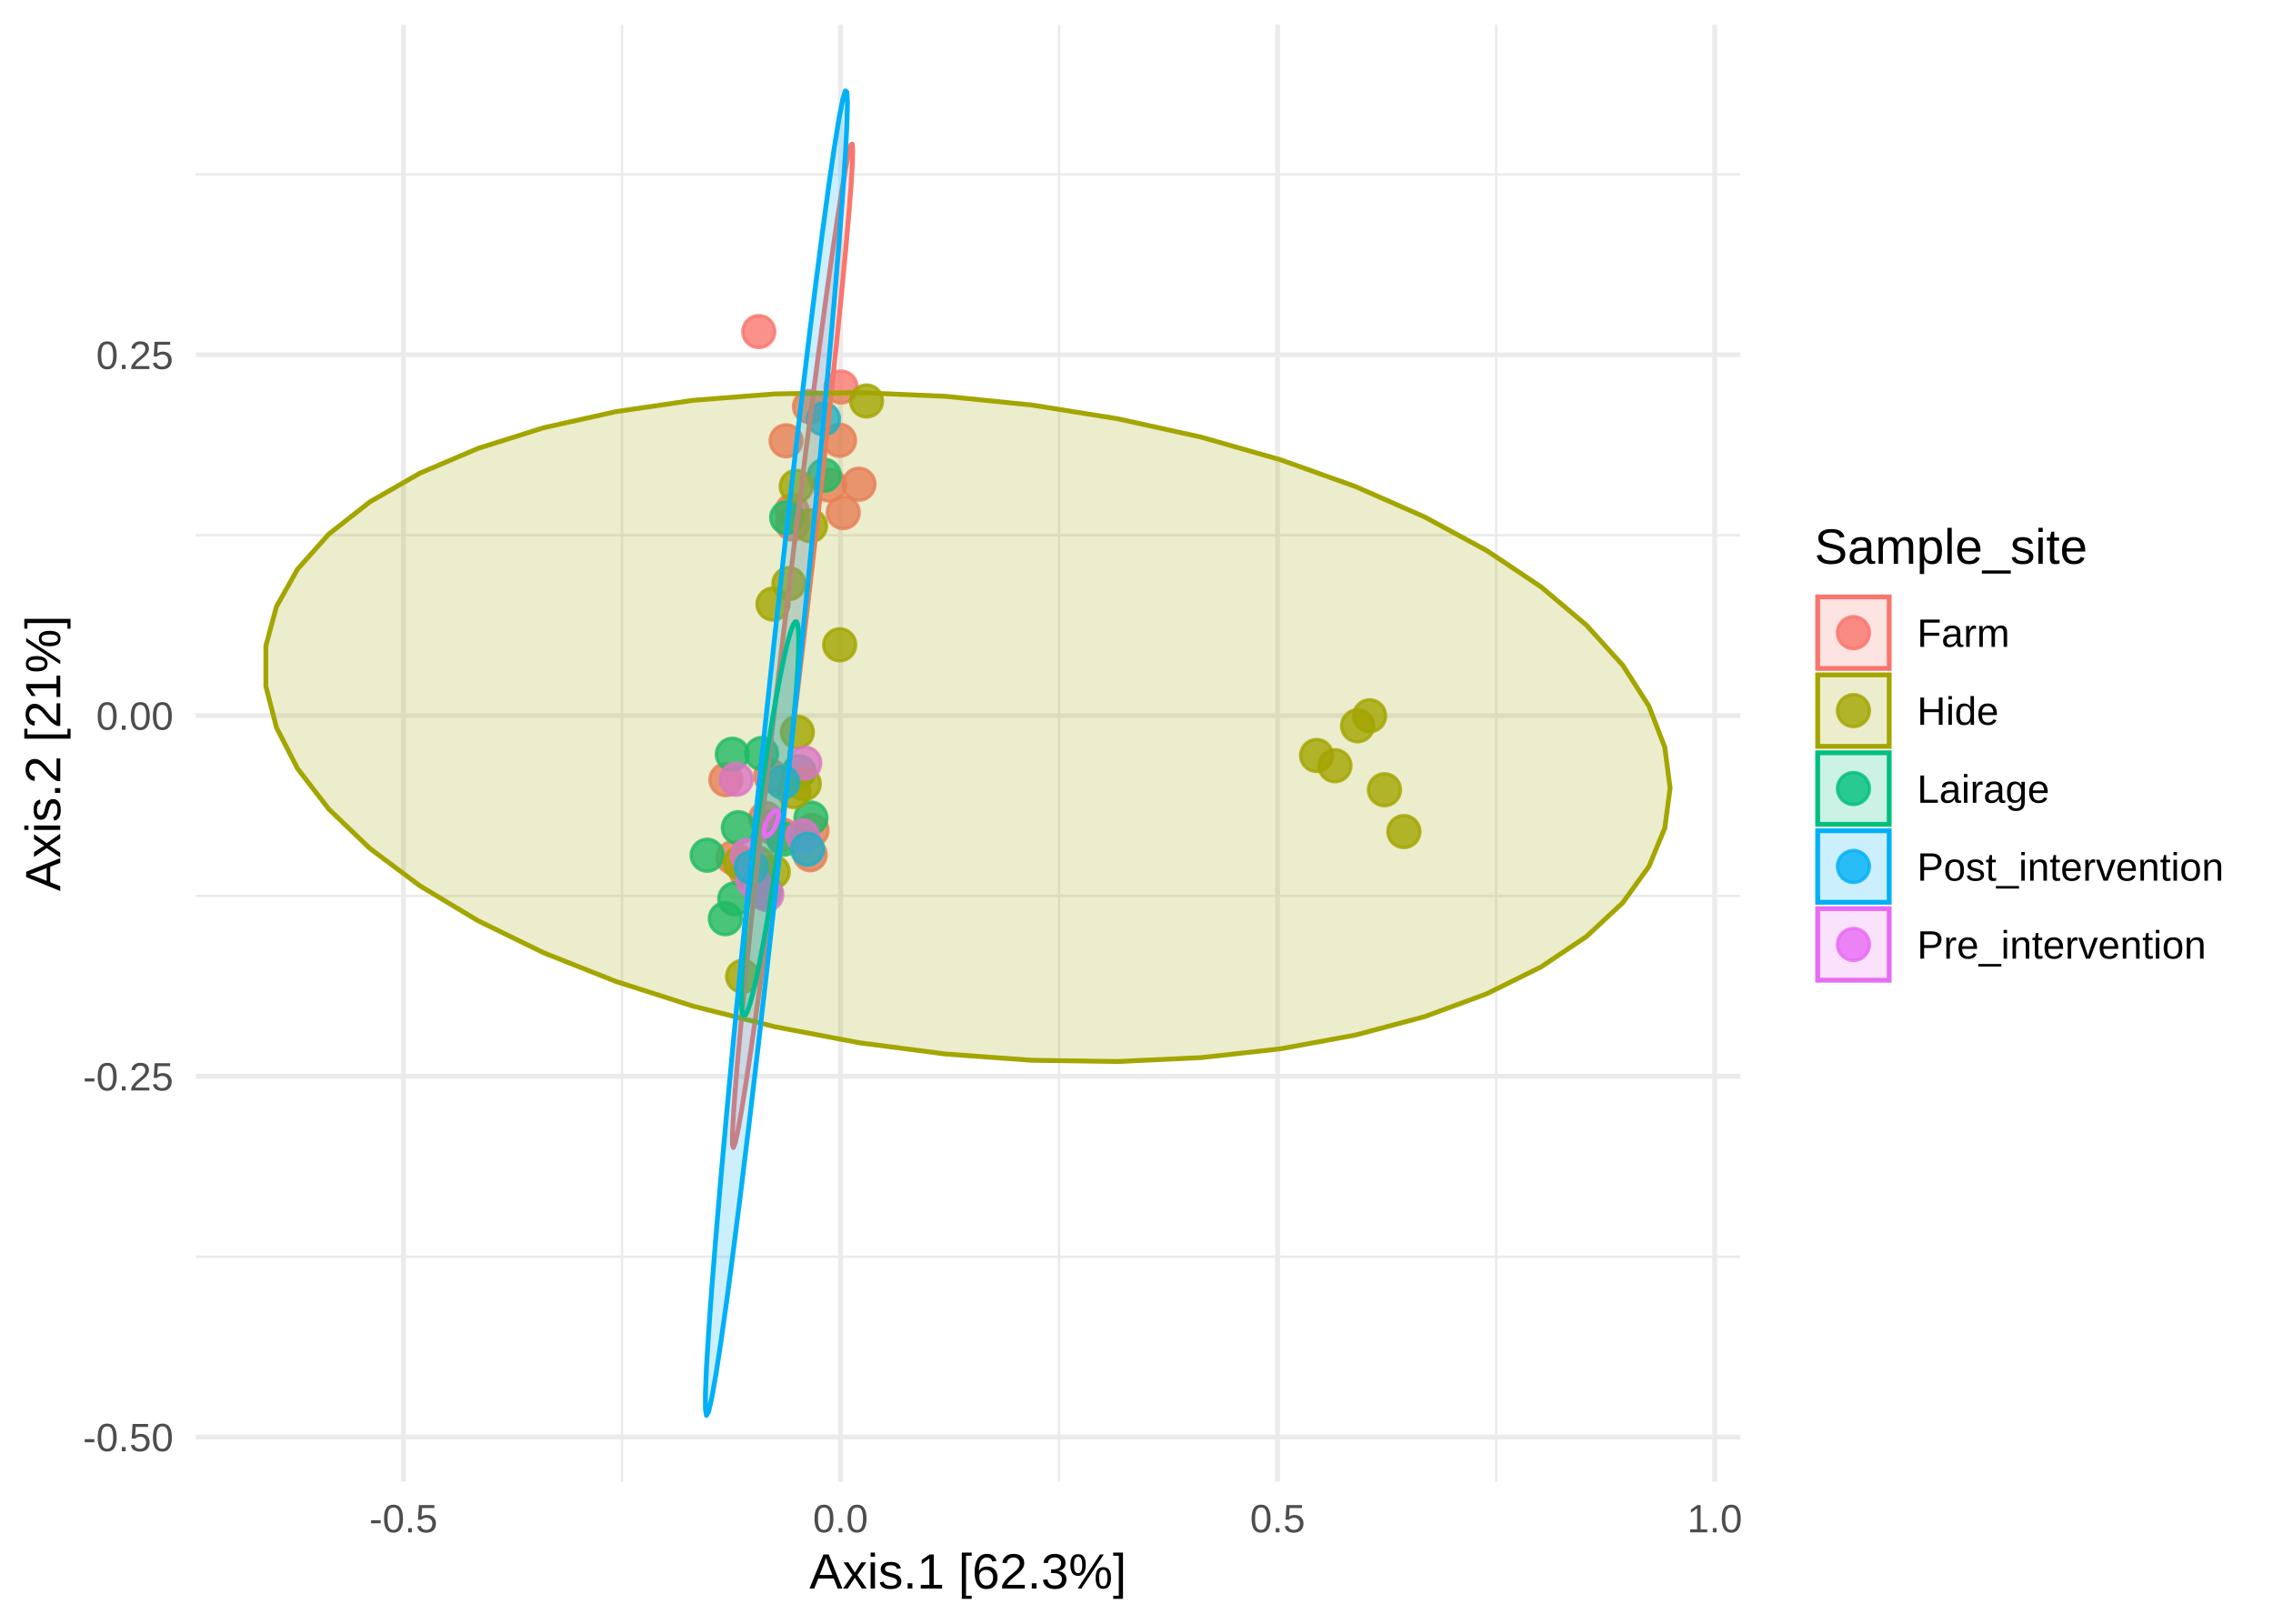
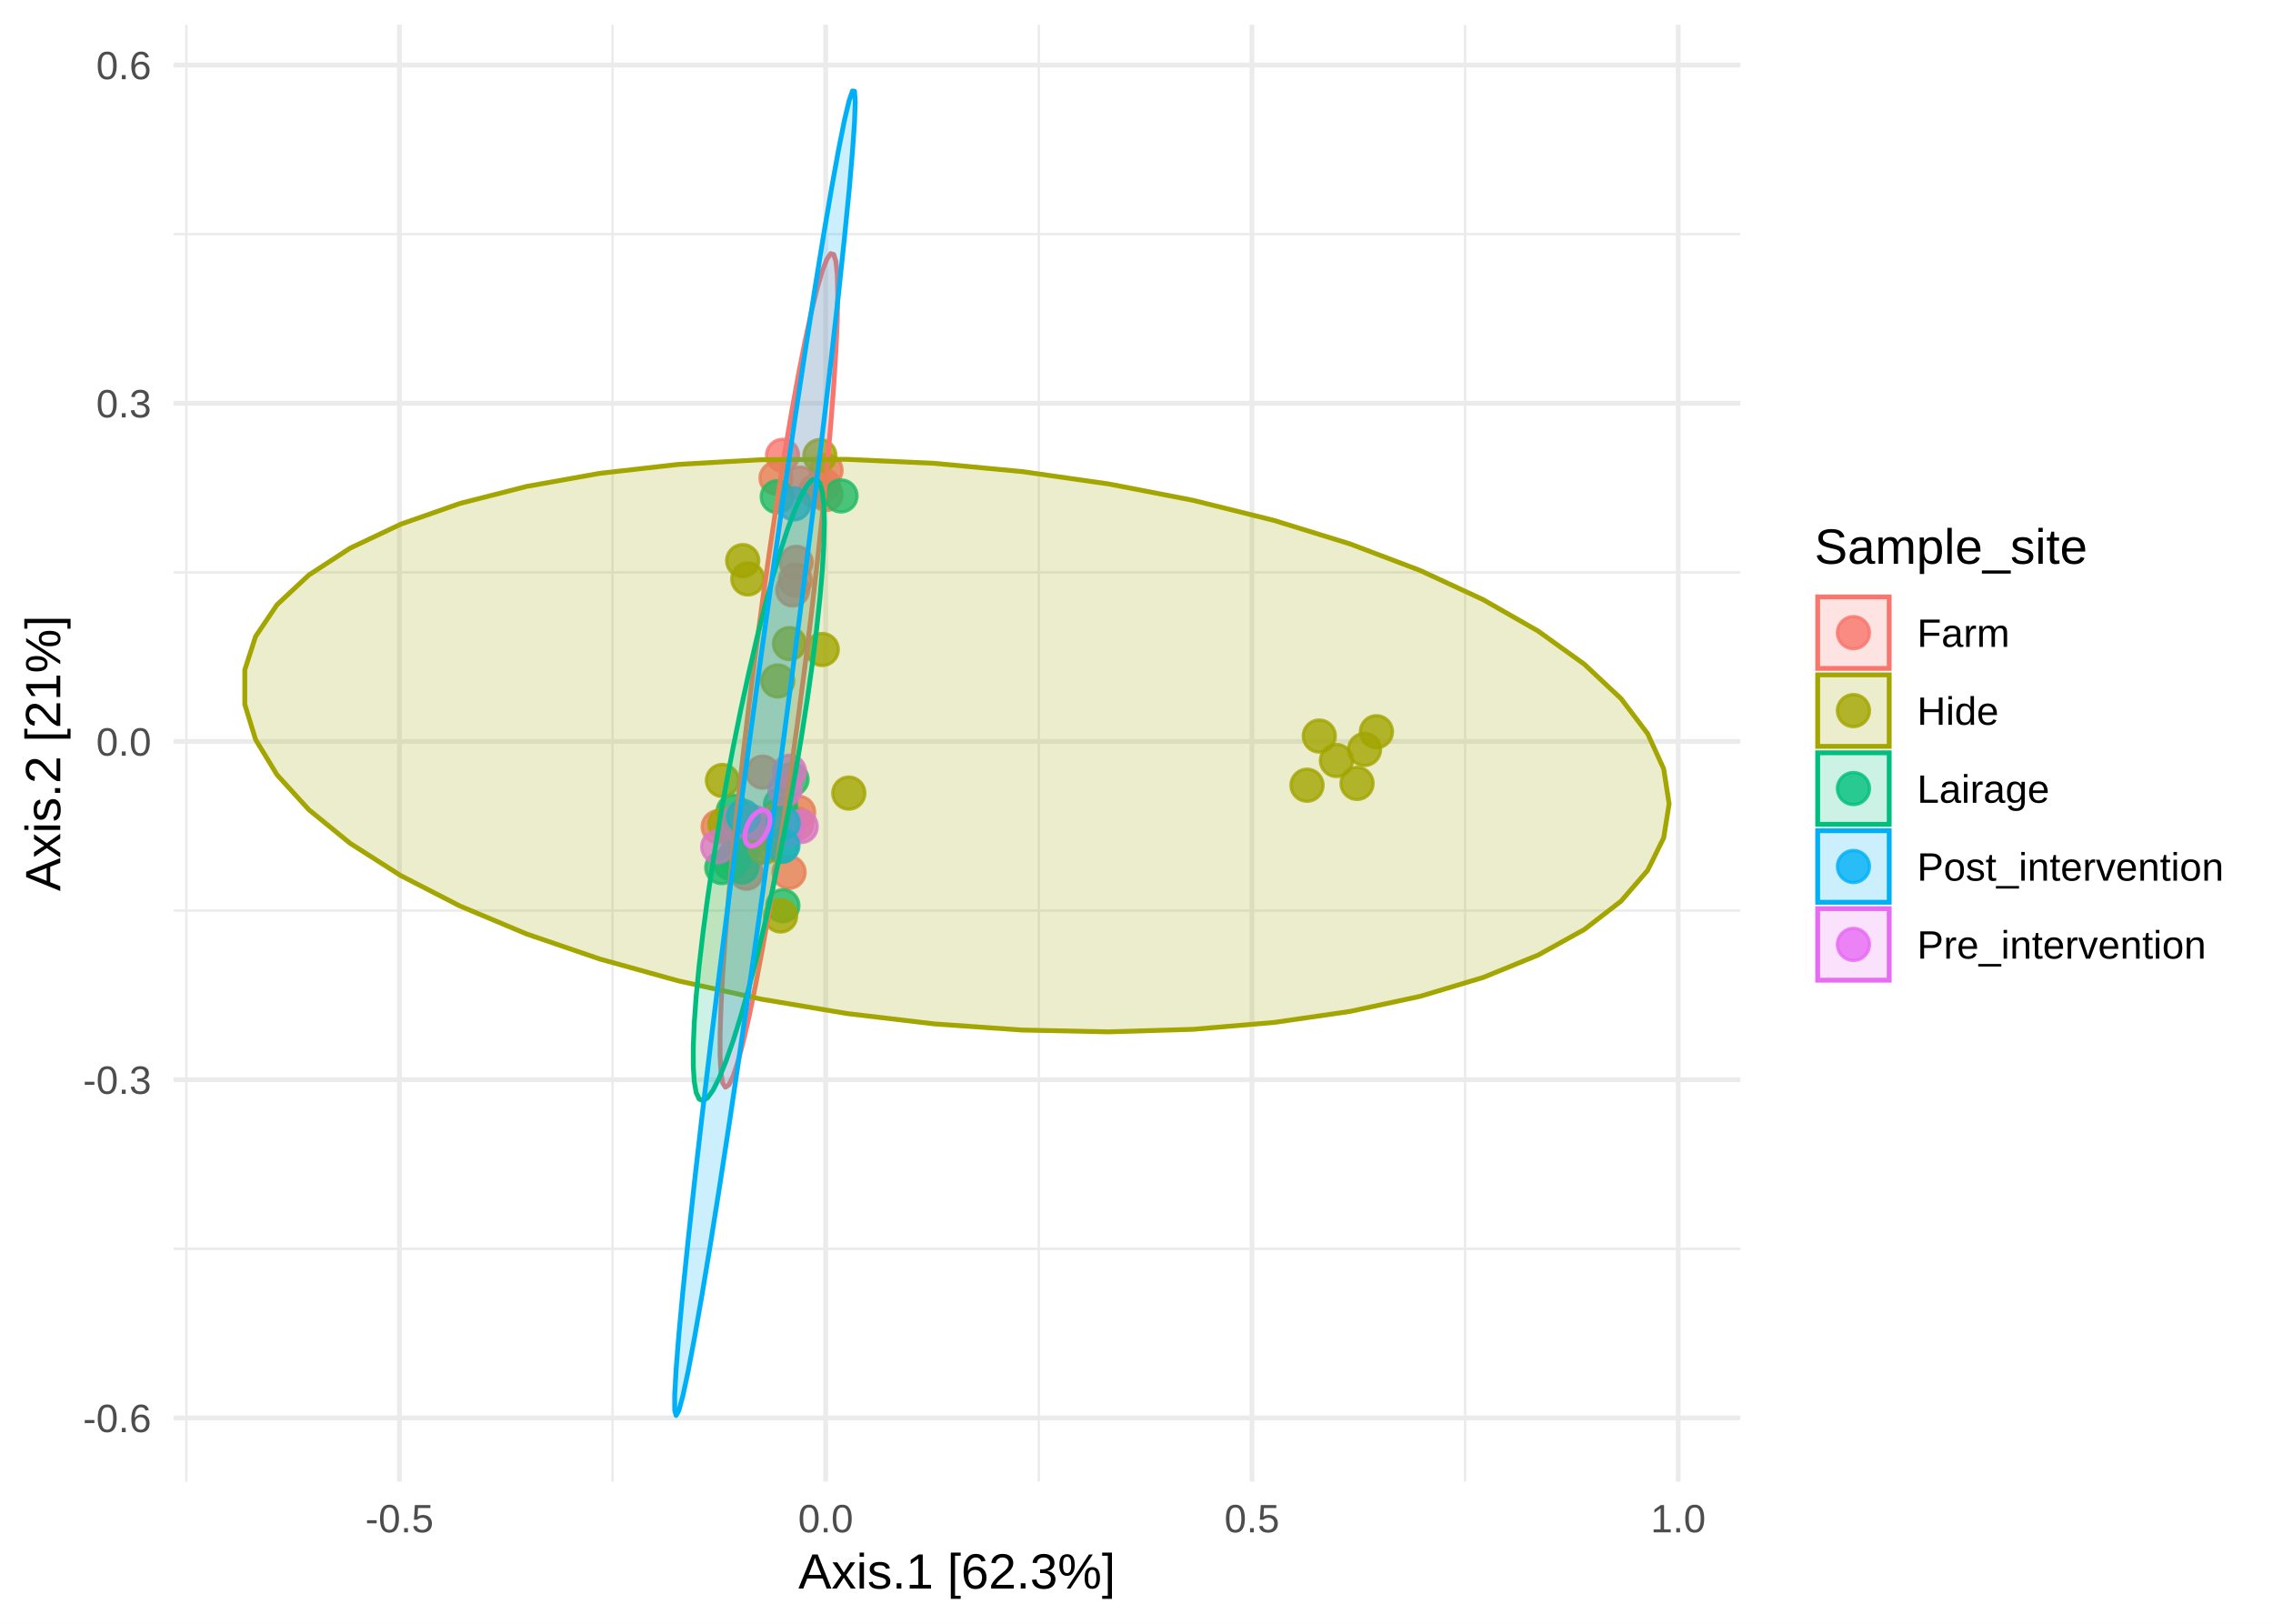
<svg xmlns="http://www.w3.org/2000/svg" width="504.00pt" height="360.00pt" viewBox="0 0 504.00 360.00">
  <g class="svglite">
    <defs>
      <style type="text/css">
    .svglite line, .svglite polyline, .svglite polygon, .svglite path, .svglite rect, .svglite circle {
      fill: none;
      stroke: #000000;
      stroke-linecap: round;
      stroke-linejoin: round;
      stroke-miterlimit: 10.00;
    }
    .svglite text {
      white-space: pre;
    }
    .svglite g.glyphgroup path {
      fill: inherit;
      stroke: none;
    }
  </style>
    </defs>
    <rect width="100%" height="100%" style="stroke: none; fill: #FFFFFF;" />
    <defs>
      <clipPath id="cpMC4wMHw1MDQuMDB8MC4wMHwzNjAuMDA=">
        <rect x="0.00" y="0.00" width="504.00" height="360.00" />
      </clipPath>
    </defs>
    <g clip-path="url(#cpMC4wMHw1MDQuMDB8MC4wMHwzNjAuMDA=)">
-       <rect x="0" y="0.00" width="504.00" height="360.00" style="stroke-width: 1.07; stroke: none; fill: #FFFFFF;" />
+       <rect x="0.00" y="0.00" width="504.00" height="360.00" style="stroke-width: 1.07; stroke: none; fill: #FFFFFF;" />
    </g>
    <defs>
-       <clipPath id="cpNDMuMzh8Mzg1Ljg5fDUuNDh8MzI4LjUw">
-         <rect x="43.38" y="5.48" width="342.51" height="323.02" />
+       <clipPath id="cpMzguNDl8Mzg1Ljg5fDUuNDh8MzI4LjUw">
+         <rect x="38.49" y="5.48" width="347.40" height="323.02" />
      </clipPath>
    </defs>
-     <g clip-path="url(#cpNDMuMzh8Mzg1Ljg5fDUuNDh8MzI4LjUw)">
-       <polyline points="43.38,278.62 385.89,278.62 " style="stroke-width: 0.53; stroke: #EBEBEB; stroke-linecap: butt;" />
-       <polyline points="43.38,198.64 385.89,198.64 " style="stroke-width: 0.53; stroke: #EBEBEB; stroke-linecap: butt;" />
-       <polyline points="43.38,118.66 385.89,118.66 " style="stroke-width: 0.53; stroke: #EBEBEB; stroke-linecap: butt;" />
-       <polyline points="43.38,38.68 385.89,38.68 " style="stroke-width: 0.53; stroke: #EBEBEB; stroke-linecap: butt;" />
-       <polyline points="137.92,328.50 137.92,5.48 " style="stroke-width: 0.53; stroke: #EBEBEB; stroke-linecap: butt;" />
-       <polyline points="234.83,328.50 234.83,5.48 " style="stroke-width: 0.53; stroke: #EBEBEB; stroke-linecap: butt;" />
-       <polyline points="331.75,328.50 331.75,5.48 " style="stroke-width: 0.53; stroke: #EBEBEB; stroke-linecap: butt;" />
-       <polyline points="43.38,318.61 385.89,318.61 " style="stroke-width: 1.07; stroke: #EBEBEB; stroke-linecap: butt;" />
-       <polyline points="43.38,238.63 385.89,238.63 " style="stroke-width: 1.07; stroke: #EBEBEB; stroke-linecap: butt;" />
-       <polyline points="43.38,158.65 385.89,158.65 " style="stroke-width: 1.07; stroke: #EBEBEB; stroke-linecap: butt;" />
-       <polyline points="43.38,78.67 385.89,78.67 " style="stroke-width: 1.07; stroke: #EBEBEB; stroke-linecap: butt;" />
-       <polyline points="89.46,328.50 89.46,5.48 " style="stroke-width: 1.07; stroke: #EBEBEB; stroke-linecap: butt;" />
-       <polyline points="186.37,328.50 186.37,5.48 " style="stroke-width: 1.07; stroke: #EBEBEB; stroke-linecap: butt;" />
-       <polyline points="283.29,328.50 283.29,5.48 " style="stroke-width: 1.07; stroke: #EBEBEB; stroke-linecap: butt;" />
-       <polyline points="380.21,328.50 380.21,5.48 " style="stroke-width: 1.07; stroke: #EBEBEB; stroke-linecap: butt;" />
-       <circle cx="183.99" cy="107.58" r="3.56" style="stroke-width: 0.71; stroke: #F8766D; stroke-opacity: 0.80; fill: #F8766D; fill-opacity: 0.80;" />
-       <circle cx="179.64" cy="189.50" r="3.56" style="stroke-width: 0.71; stroke: #F8766D; stroke-opacity: 0.80; fill: #F8766D; fill-opacity: 0.80;" />
-       <circle cx="180.06" cy="184.10" r="3.56" style="stroke-width: 0.71; stroke: #F8766D; stroke-opacity: 0.80; fill: #F8766D; fill-opacity: 0.80;" />
-       <circle cx="170.87" cy="172.06" r="3.56" style="stroke-width: 0.71; stroke: #F8766D; stroke-opacity: 0.80; fill: #F8766D; fill-opacity: 0.80;" />
-       <circle cx="170.87" cy="183.31" r="3.56" style="stroke-width: 0.71; stroke: #F8766D; stroke-opacity: 0.80; fill: #F8766D; fill-opacity: 0.80;" />
-       <circle cx="169.75" cy="181.44" r="3.56" style="stroke-width: 0.71; stroke: #F8766D; stroke-opacity: 0.80; fill: #F8766D; fill-opacity: 0.80;" />
-       <circle cx="190.46" cy="107.35" r="3.56" style="stroke-width: 0.71; stroke: #F8766D; stroke-opacity: 0.80; fill: #F8766D; fill-opacity: 0.80;" />
-       <circle cx="165.52" cy="193.47" r="3.56" style="stroke-width: 0.71; stroke: #F8766D; stroke-opacity: 0.80; fill: #F8766D; fill-opacity: 0.80;" />
-       <circle cx="162.50" cy="190.14" r="3.56" style="stroke-width: 0.71; stroke: #F8766D; stroke-opacity: 0.80; fill: #F8766D; fill-opacity: 0.80;" />
-       <circle cx="160.96" cy="172.87" r="3.56" style="stroke-width: 0.71; stroke: #F8766D; stroke-opacity: 0.80; fill: #F8766D; fill-opacity: 0.80;" />
-       <circle cx="186.16" cy="97.61" r="3.56" style="stroke-width: 0.71; stroke: #F8766D; stroke-opacity: 0.80; fill: #F8766D; fill-opacity: 0.80;" />
-       <circle cx="168.25" cy="73.52" r="3.56" style="stroke-width: 0.71; stroke: #F8766D; stroke-opacity: 0.80; fill: #F8766D; fill-opacity: 0.80;" />
-       <circle cx="175.63" cy="113.17" r="3.56" style="stroke-width: 0.71; stroke: #F8766D; stroke-opacity: 0.80; fill: #F8766D; fill-opacity: 0.80;" />
-       <circle cx="186.49" cy="85.81" r="3.56" style="stroke-width: 0.71; stroke: #F8766D; stroke-opacity: 0.80; fill: #F8766D; fill-opacity: 0.80;" />
-       <circle cx="175.75" cy="116.20" r="3.56" style="stroke-width: 0.71; stroke: #F8766D; stroke-opacity: 0.80; fill: #F8766D; fill-opacity: 0.80;" />
-       <circle cx="186.98" cy="113.64" r="3.56" style="stroke-width: 0.71; stroke: #F8766D; stroke-opacity: 0.80; fill: #F8766D; fill-opacity: 0.80;" />
-       <circle cx="174.31" cy="97.73" r="3.56" style="stroke-width: 0.71; stroke: #F8766D; stroke-opacity: 0.80; fill: #F8766D; fill-opacity: 0.80;" />
-       <circle cx="179.49" cy="90.14" r="3.56" style="stroke-width: 0.71; stroke: #F8766D; stroke-opacity: 0.80; fill: #F8766D; fill-opacity: 0.80;" />
-       <circle cx="173.43" cy="185.08" r="3.56" style="stroke-width: 0.71; stroke: #F8766D; stroke-opacity: 0.80; fill: #F8766D; fill-opacity: 0.80;" />
-       <circle cx="174.44" cy="114.74" r="3.56" style="stroke-width: 0.71; stroke: #00BF7D; stroke-opacity: 0.80; fill: #00BF7D; fill-opacity: 0.80;" />
-       <circle cx="168.88" cy="167.07" r="3.56" style="stroke-width: 0.71; stroke: #00BF7D; stroke-opacity: 0.80; fill: #00BF7D; fill-opacity: 0.80;" />
-       <circle cx="169.74" cy="197.51" r="3.56" style="stroke-width: 0.71; stroke: #00BF7D; stroke-opacity: 0.80; fill: #00BF7D; fill-opacity: 0.80;" />
-       <circle cx="160.83" cy="203.68" r="3.56" style="stroke-width: 0.71; stroke: #00BF7D; stroke-opacity: 0.80; fill: #00BF7D; fill-opacity: 0.80;" />
-       <circle cx="156.80" cy="189.61" r="3.56" style="stroke-width: 0.71; stroke: #00BF7D; stroke-opacity: 0.80; fill: #00BF7D; fill-opacity: 0.80;" />
-       <circle cx="162.39" cy="167.23" r="3.56" style="stroke-width: 0.71; stroke: #00BF7D; stroke-opacity: 0.80; fill: #00BF7D; fill-opacity: 0.80;" />
-       <circle cx="162.92" cy="199.28" r="3.56" style="stroke-width: 0.71; stroke: #00BF7D; stroke-opacity: 0.80; fill: #00BF7D; fill-opacity: 0.80;" />
-       <circle cx="179.81" cy="181.37" r="3.56" style="stroke-width: 0.71; stroke: #00BF7D; stroke-opacity: 0.80; fill: #00BF7D; fill-opacity: 0.80;" />
-       <circle cx="163.72" cy="183.51" r="3.56" style="stroke-width: 0.71; stroke: #00BF7D; stroke-opacity: 0.80; fill: #00BF7D; fill-opacity: 0.80;" />
-       <circle cx="173.79" cy="186.04" r="3.56" style="stroke-width: 0.71; stroke: #00BF7D; stroke-opacity: 0.80; fill: #00BF7D; fill-opacity: 0.80;" />
-       <circle cx="182.79" cy="105.37" r="3.56" style="stroke-width: 0.71; stroke: #00BF7D; stroke-opacity: 0.80; fill: #00BF7D; fill-opacity: 0.80;" />
-       <circle cx="177.18" cy="171.06" r="3.56" style="stroke-width: 0.71; stroke: #00BF7D; stroke-opacity: 0.80; fill: #00BF7D; fill-opacity: 0.80;" />
-       <circle cx="167.92" cy="195.73" r="3.56" style="stroke-width: 0.71; stroke: #00BF7D; stroke-opacity: 0.80; fill: #00BF7D; fill-opacity: 0.80;" />
-       <circle cx="167.99" cy="191.37" r="3.56" style="stroke-width: 0.71; stroke: #A3A500; stroke-opacity: 0.80; fill: #A3A500; fill-opacity: 0.80;" />
-       <circle cx="176.06" cy="175.49" r="3.56" style="stroke-width: 0.71; stroke: #A3A500; stroke-opacity: 0.80; fill: #A3A500; fill-opacity: 0.80;" />
-       <circle cx="164.09" cy="191.33" r="3.56" style="stroke-width: 0.71; stroke: #A3A500; stroke-opacity: 0.80; fill: #A3A500; fill-opacity: 0.80;" />
-       <circle cx="178.33" cy="173.78" r="3.56" style="stroke-width: 0.71; stroke: #A3A500; stroke-opacity: 0.80; fill: #A3A500; fill-opacity: 0.80;" />
-       <circle cx="164.67" cy="216.46" r="3.56" style="stroke-width: 0.71; stroke: #A3A500; stroke-opacity: 0.80; fill: #A3A500; fill-opacity: 0.80;" />
-       <circle cx="192.14" cy="88.90" r="3.56" style="stroke-width: 0.71; stroke: #A3A500; stroke-opacity: 0.80; fill: #A3A500; fill-opacity: 0.80;" />
-       <circle cx="186.19" cy="142.96" r="3.56" style="stroke-width: 0.71; stroke: #A3A500; stroke-opacity: 0.80; fill: #A3A500; fill-opacity: 0.80;" />
-       <circle cx="179.71" cy="116.58" r="3.56" style="stroke-width: 0.71; stroke: #A3A500; stroke-opacity: 0.80; fill: #A3A500; fill-opacity: 0.80;" />
-       <circle cx="174.93" cy="129.38" r="3.56" style="stroke-width: 0.71; stroke: #A3A500; stroke-opacity: 0.80; fill: #A3A500; fill-opacity: 0.80;" />
-       <circle cx="171.40" cy="133.92" r="3.56" style="stroke-width: 0.71; stroke: #A3A500; stroke-opacity: 0.80; fill: #A3A500; fill-opacity: 0.80;" />
-       <circle cx="303.69" cy="158.70" r="3.56" style="stroke-width: 0.71; stroke: #A3A500; stroke-opacity: 0.80; fill: #A3A500; fill-opacity: 0.80;" />
-       <circle cx="176.55" cy="107.82" r="3.56" style="stroke-width: 0.71; stroke: #A3A500; stroke-opacity: 0.80; fill: #A3A500; fill-opacity: 0.80;" />
-       <circle cx="176.79" cy="162.32" r="3.56" style="stroke-width: 0.71; stroke: #A3A500; stroke-opacity: 0.80; fill: #A3A500; fill-opacity: 0.80;" />
-       <circle cx="291.93" cy="167.50" r="3.56" style="stroke-width: 0.71; stroke: #A3A500; stroke-opacity: 0.80; fill: #A3A500; fill-opacity: 0.80;" />
-       <circle cx="296.00" cy="169.77" r="3.56" style="stroke-width: 0.71; stroke: #A3A500; stroke-opacity: 0.80; fill: #A3A500; fill-opacity: 0.80;" />
-       <circle cx="311.29" cy="184.37" r="3.56" style="stroke-width: 0.71; stroke: #A3A500; stroke-opacity: 0.80; fill: #A3A500; fill-opacity: 0.80;" />
-       <circle cx="301.02" cy="160.91" r="3.56" style="stroke-width: 0.71; stroke: #A3A500; stroke-opacity: 0.80; fill: #A3A500; fill-opacity: 0.80;" />
-       <circle cx="306.98" cy="175.09" r="3.56" style="stroke-width: 0.71; stroke: #A3A500; stroke-opacity: 0.80; fill: #A3A500; fill-opacity: 0.80;" />
-       <circle cx="171.46" cy="193.30" r="3.56" style="stroke-width: 0.71; stroke: #A3A500; stroke-opacity: 0.80; fill: #A3A500; fill-opacity: 0.80;" />
-       <circle cx="168.61" cy="197.65" r="3.56" style="stroke-width: 0.71; stroke: #E76BF3; stroke-opacity: 0.80; fill: #E76BF3; fill-opacity: 0.80;" />
-       <circle cx="166.94" cy="195.16" r="3.56" style="stroke-width: 0.71; stroke: #E76BF3; stroke-opacity: 0.80; fill: #E76BF3; fill-opacity: 0.80;" />
-       <circle cx="177.98" cy="185.34" r="3.56" style="stroke-width: 0.71; stroke: #E76BF3; stroke-opacity: 0.80; fill: #E76BF3; fill-opacity: 0.80;" />
-       <circle cx="178.44" cy="169.17" r="3.56" style="stroke-width: 0.71; stroke: #E76BF3; stroke-opacity: 0.80; fill: #E76BF3; fill-opacity: 0.80;" />
-       <circle cx="165.68" cy="189.64" r="3.56" style="stroke-width: 0.71; stroke: #E76BF3; stroke-opacity: 0.80; fill: #E76BF3; fill-opacity: 0.80;" />
-       <circle cx="163.26" cy="172.78" r="3.56" style="stroke-width: 0.71; stroke: #E76BF3; stroke-opacity: 0.80; fill: #E76BF3; fill-opacity: 0.80;" />
-       <circle cx="170.02" cy="198.35" r="3.56" style="stroke-width: 0.71; stroke: #E76BF3; stroke-opacity: 0.80; fill: #E76BF3; fill-opacity: 0.80;" />
-       <circle cx="173.58" cy="173.43" r="3.56" style="stroke-width: 0.71; stroke: #00B0F6; stroke-opacity: 0.80; fill: #00B0F6; fill-opacity: 0.80;" />
-       <circle cx="179.05" cy="188.29" r="3.56" style="stroke-width: 0.71; stroke: #00B0F6; stroke-opacity: 0.80; fill: #00B0F6; fill-opacity: 0.80;" />
-       <circle cx="182.59" cy="92.89" r="3.56" style="stroke-width: 0.71; stroke: #00B0F6; stroke-opacity: 0.80; fill: #00B0F6; fill-opacity: 0.80;" />
-       <circle cx="166.58" cy="192.30" r="3.56" style="stroke-width: 0.71; stroke: #00B0F6; stroke-opacity: 0.80; fill: #00B0F6; fill-opacity: 0.80;" />
-       <polygon points="189.08,33.50 188.98,31.96 188.68,32.10 188.18,33.93 187.49,37.41 186.62,42.49 185.59,49.10 184.41,57.14 183.10,66.47 181.68,76.97 180.17,88.48 178.58,100.81 176.96,113.78 175.32,127.20 173.68,140.85 172.07,154.55 170.52,168.07 169.05,181.21 167.68,193.77 166.43,205.57 165.33,216.41 164.38,226.15 163.60,234.63 163.01,241.72 162.61,247.32 162.40,251.34 162.40,253.72 162.61,254.42 163.01,253.43 163.60,250.77 164.38,246.48 165.33,240.62 166.43,233.29 167.68,224.59 169.05,214.65 170.52,203.63 172.07,191.69 173.68,179.01 175.32,165.79 176.96,152.23 178.58,138.53 180.17,124.90 181.68,111.54 183.10,98.67 184.41,86.46 185.59,75.12 186.62,64.81 187.49,55.68 188.18,47.88 188.68,41.52 188.98,36.71 189.08,33.50 " style="stroke-width: 1.07; stroke: #F8766D; stroke-linecap: butt; fill: #F8766D; fill-opacity: 0.20;" />
-       <polygon points="370.32,174.74 369.14,165.67 365.61,156.53 359.80,147.47 351.78,138.62 341.68,130.10 329.65,122.06 315.88,114.61 300.56,107.87 283.95,101.94 266.28,96.90 247.82,92.84 228.86,89.81 209.69,87.87 190.58,87.04 171.84,87.33 153.74,88.75 136.57,91.26 120.57,94.83 106.00,99.41 93.08,104.92 81.99,111.29 72.91,118.41 65.98,126.18 61.30,134.49 58.95,143.19 58.95,152.17 61.30,161.29 65.98,170.41 72.91,179.38 81.99,188.09 93.08,196.38 106.00,204.14 120.57,211.25 136.57,217.60 153.74,223.09 171.84,227.65 190.58,231.20 209.69,233.69 228.86,235.08 247.82,235.35 266.28,234.49 283.95,232.53 300.56,229.48 315.88,225.40 329.65,220.34 341.68,214.39 351.78,207.63 359.80,200.17 365.61,192.12 369.14,183.60 370.32,174.74 " style="stroke-width: 1.07; stroke: #A3A500; stroke-linecap: butt; fill: #A3A500; fill-opacity: 0.20;" />
-       <polygon points="177.10,142.05 177.05,140.03 176.91,138.64 176.67,137.90 176.34,137.83 175.93,138.41 175.44,139.65 174.88,141.52 174.25,144.00 173.58,147.05 172.86,150.62 172.10,154.66 171.33,159.10 170.55,163.88 169.77,168.93 169.00,174.18 168.27,179.53 167.56,184.91 166.91,190.24 166.32,195.44 165.79,200.42 165.34,205.12 164.97,209.47 164.69,213.38 164.49,216.82 164.40,219.72 164.40,222.04 164.49,223.74 164.69,224.80 164.97,225.21 165.34,224.96 165.79,224.04 166.32,222.49 166.91,220.31 167.56,217.54 168.27,214.22 169.00,210.41 169.77,206.17 170.55,201.54 171.33,196.62 172.10,191.46 172.86,186.15 173.58,180.78 174.25,175.41 174.88,170.14 175.44,165.03 175.93,160.18 176.34,155.65 176.67,151.52 176.91,147.83 177.05,144.66 177.10,142.05 " style="stroke-width: 1.07; stroke: #00BF7D; stroke-linecap: butt; fill: #00BF7D; fill-opacity: 0.20;" />
-       <polygon points="187.91,22.92 187.79,20.43 187.44,20.16 186.85,22.12 186.04,26.27 185.02,32.56 183.80,40.88 182.41,51.11 180.86,63.10 179.18,76.66 177.39,91.59 175.52,107.66 173.60,124.63 171.66,142.24 169.73,160.23 167.84,178.31 166.01,196.23 164.27,213.70 162.65,230.46 161.18,246.25 159.87,260.85 158.75,274.02 157.83,285.57 157.13,295.32 156.65,303.12 156.42,308.85 156.42,312.44 156.65,313.82 157.13,312.97 157.83,309.91 158.75,304.68 159.87,297.37 161.18,288.07 162.65,276.94 164.27,264.14 166.01,249.87 167.84,234.34 169.73,217.79 171.66,200.47 173.60,182.63 175.52,164.56 177.39,146.53 179.18,128.80 180.86,111.66 182.41,95.35 183.80,80.12 185.02,66.21 186.04,53.83 186.85,43.16 187.44,34.37 187.79,27.59 187.91,22.92 " style="stroke-width: 1.07; stroke: #00B0F6; stroke-linecap: butt; fill: #00B0F6; fill-opacity: 0.20;" />
-       <polygon points="172.66,180.65 172.65,180.41 172.61,180.21 172.55,180.03 172.47,179.90 172.36,179.81 172.24,179.76 172.09,179.75 171.93,179.78 171.76,179.86 171.57,179.97 171.38,180.13 171.18,180.32 170.98,180.55 170.78,180.80 170.58,181.09 170.39,181.39 170.21,181.71 170.04,182.05 169.89,182.39 169.75,182.74 169.64,183.08 169.54,183.41 169.47,183.73 169.42,184.04 169.40,184.32 169.40,184.57 169.42,184.80 169.47,184.99 169.54,185.14 169.64,185.25 169.75,185.32 169.89,185.35 170.04,185.34 170.21,185.29 170.39,185.19 170.58,185.05 170.78,184.88 170.98,184.67 171.18,184.43 171.38,184.16 171.57,183.86 171.76,183.55 171.93,183.22 172.09,182.88 172.24,182.54 172.36,182.19 172.47,181.85 172.55,181.52 172.61,181.21 172.65,180.92 172.66,180.65 " style="stroke-width: 1.07; stroke: #E76BF3; stroke-linecap: butt; fill: #E76BF3; fill-opacity: 0.20;" />
+     <g clip-path="url(#cpMzguNDl8Mzg1Ljg5fDUuNDh8MzI4LjUw)">
+       <polyline points="38.49,276.88 385.89,276.88 " style="stroke-width: 0.53; stroke: #EBEBEB; stroke-linecap: butt;" />
+       <polyline points="38.49,201.89 385.89,201.89 " style="stroke-width: 0.53; stroke: #EBEBEB; stroke-linecap: butt;" />
+       <polyline points="38.49,126.90 385.89,126.90 " style="stroke-width: 0.53; stroke: #EBEBEB; stroke-linecap: butt;" />
+       <polyline points="38.49,51.91 385.89,51.91 " style="stroke-width: 0.53; stroke: #EBEBEB; stroke-linecap: butt;" />
+       <polyline points="41.31,328.50 41.31,5.48 " style="stroke-width: 0.53; stroke: #EBEBEB; stroke-linecap: butt;" />
+       <polyline points="135.82,328.50 135.82,5.48 " style="stroke-width: 0.53; stroke: #EBEBEB; stroke-linecap: butt;" />
+       <polyline points="230.34,328.50 230.34,5.48 " style="stroke-width: 0.53; stroke: #EBEBEB; stroke-linecap: butt;" />
+       <polyline points="324.86,328.50 324.86,5.48 " style="stroke-width: 0.53; stroke: #EBEBEB; stroke-linecap: butt;" />
+       <polyline points="38.49,314.37 385.89,314.37 " style="stroke-width: 1.07; stroke: #EBEBEB; stroke-linecap: butt;" />
+       <polyline points="38.49,239.38 385.89,239.38 " style="stroke-width: 1.07; stroke: #EBEBEB; stroke-linecap: butt;" />
+       <polyline points="38.49,164.39 385.89,164.39 " style="stroke-width: 1.07; stroke: #EBEBEB; stroke-linecap: butt;" />
+       <polyline points="38.49,89.40 385.89,89.40 " style="stroke-width: 1.07; stroke: #EBEBEB; stroke-linecap: butt;" />
+       <polyline points="38.49,14.42 385.89,14.42 " style="stroke-width: 1.07; stroke: #EBEBEB; stroke-linecap: butt;" />
+       <polyline points="88.57,328.50 88.57,5.48 " style="stroke-width: 1.07; stroke: #EBEBEB; stroke-linecap: butt;" />
+       <polyline points="183.08,328.50 183.08,5.48 " style="stroke-width: 1.07; stroke: #EBEBEB; stroke-linecap: butt;" />
+       <polyline points="277.60,328.50 277.60,5.48 " style="stroke-width: 1.07; stroke: #EBEBEB; stroke-linecap: butt;" />
+       <polyline points="372.11,328.50 372.11,5.48 " style="stroke-width: 1.07; stroke: #EBEBEB; stroke-linecap: butt;" />
+       <circle cx="175.78" cy="130.80" r="3.56" style="stroke-width: 0.71; stroke: #F8766D; stroke-opacity: 0.80; fill: #F8766D; fill-opacity: 0.80;" />
+       <circle cx="162.07" cy="183.87" r="3.56" style="stroke-width: 0.71; stroke: #F8766D; stroke-opacity: 0.80; fill: #F8766D; fill-opacity: 0.80;" />
+       <circle cx="169.11" cy="171.19" r="3.56" style="stroke-width: 0.71; stroke: #F8766D; stroke-opacity: 0.80; fill: #F8766D; fill-opacity: 0.80;" />
+       <circle cx="159.24" cy="183.29" r="3.56" style="stroke-width: 0.71; stroke: #F8766D; stroke-opacity: 0.80; fill: #F8766D; fill-opacity: 0.80;" />
+       <circle cx="166.74" cy="188.65" r="3.56" style="stroke-width: 0.71; stroke: #F8766D; stroke-opacity: 0.80; fill: #F8766D; fill-opacity: 0.80;" />
+       <circle cx="177.09" cy="180.10" r="3.56" style="stroke-width: 0.71; stroke: #F8766D; stroke-opacity: 0.80; fill: #F8766D; fill-opacity: 0.80;" />
+       <circle cx="176.36" cy="128.61" r="3.56" style="stroke-width: 0.71; stroke: #F8766D; stroke-opacity: 0.80; fill: #F8766D; fill-opacity: 0.80;" />
+       <circle cx="176.68" cy="182.61" r="3.56" style="stroke-width: 0.71; stroke: #F8766D; stroke-opacity: 0.80; fill: #F8766D; fill-opacity: 0.80;" />
+       <circle cx="165.51" cy="193.61" r="3.56" style="stroke-width: 0.71; stroke: #F8766D; stroke-opacity: 0.80; fill: #F8766D; fill-opacity: 0.80;" />
+       <circle cx="174.97" cy="193.40" r="3.56" style="stroke-width: 0.71; stroke: #F8766D; stroke-opacity: 0.80; fill: #F8766D; fill-opacity: 0.80;" />
+       <circle cx="183.16" cy="104.28" r="3.56" style="stroke-width: 0.71; stroke: #F8766D; stroke-opacity: 0.80; fill: #F8766D; fill-opacity: 0.80;" />
+       <circle cx="173.52" cy="100.95" r="3.56" style="stroke-width: 0.71; stroke: #F8766D; stroke-opacity: 0.80; fill: #F8766D; fill-opacity: 0.80;" />
+       <circle cx="183.21" cy="109.63" r="3.56" style="stroke-width: 0.71; stroke: #F8766D; stroke-opacity: 0.80; fill: #F8766D; fill-opacity: 0.80;" />
+       <circle cx="182.59" cy="107.52" r="3.56" style="stroke-width: 0.71; stroke: #F8766D; stroke-opacity: 0.80; fill: #F8766D; fill-opacity: 0.80;" />
+       <circle cx="176.56" cy="124.67" r="3.56" style="stroke-width: 0.71; stroke: #F8766D; stroke-opacity: 0.80; fill: #F8766D; fill-opacity: 0.80;" />
+       <circle cx="177.43" cy="107.11" r="3.56" style="stroke-width: 0.71; stroke: #F8766D; stroke-opacity: 0.80; fill: #F8766D; fill-opacity: 0.80;" />
+       <circle cx="180.82" cy="108.89" r="3.56" style="stroke-width: 0.71; stroke: #F8766D; stroke-opacity: 0.80; fill: #F8766D; fill-opacity: 0.80;" />
+       <circle cx="172.07" cy="106.00" r="3.56" style="stroke-width: 0.71; stroke: #F8766D; stroke-opacity: 0.80; fill: #F8766D; fill-opacity: 0.80;" />
+       <circle cx="168.37" cy="182.99" r="3.56" style="stroke-width: 0.71; stroke: #F8766D; stroke-opacity: 0.80; fill: #F8766D; fill-opacity: 0.80;" />
+       <circle cx="172.34" cy="110.13" r="3.56" style="stroke-width: 0.71; stroke: #00BF7D; stroke-opacity: 0.80; fill: #00BF7D; fill-opacity: 0.80;" />
+       <circle cx="173.30" cy="180.34" r="3.56" style="stroke-width: 0.71; stroke: #00BF7D; stroke-opacity: 0.80; fill: #00BF7D; fill-opacity: 0.80;" />
+       <circle cx="164.50" cy="192.25" r="3.56" style="stroke-width: 0.71; stroke: #00BF7D; stroke-opacity: 0.80; fill: #00BF7D; fill-opacity: 0.80;" />
+       <circle cx="173.59" cy="200.81" r="3.56" style="stroke-width: 0.71; stroke: #00BF7D; stroke-opacity: 0.80; fill: #00BF7D; fill-opacity: 0.80;" />
+       <circle cx="160.04" cy="192.35" r="3.56" style="stroke-width: 0.71; stroke: #00BF7D; stroke-opacity: 0.80; fill: #00BF7D; fill-opacity: 0.80;" />
+       <circle cx="173.36" cy="187.65" r="3.56" style="stroke-width: 0.71; stroke: #00BF7D; stroke-opacity: 0.80; fill: #00BF7D; fill-opacity: 0.80;" />
+       <circle cx="173.06" cy="178.33" r="3.56" style="stroke-width: 0.71; stroke: #00BF7D; stroke-opacity: 0.80; fill: #00BF7D; fill-opacity: 0.80;" />
+       <circle cx="165.09" cy="187.52" r="3.56" style="stroke-width: 0.71; stroke: #00BF7D; stroke-opacity: 0.80; fill: #00BF7D; fill-opacity: 0.80;" />
+       <circle cx="161.96" cy="191.40" r="3.56" style="stroke-width: 0.71; stroke: #00BF7D; stroke-opacity: 0.80; fill: #00BF7D; fill-opacity: 0.80;" />
+       <circle cx="162.57" cy="179.84" r="3.56" style="stroke-width: 0.71; stroke: #00BF7D; stroke-opacity: 0.80; fill: #00BF7D; fill-opacity: 0.80;" />
+       <circle cx="186.48" cy="109.95" r="3.56" style="stroke-width: 0.71; stroke: #00BF7D; stroke-opacity: 0.80; fill: #00BF7D; fill-opacity: 0.80;" />
+       <circle cx="175.62" cy="172.80" r="3.56" style="stroke-width: 0.71; stroke: #00BF7D; stroke-opacity: 0.80; fill: #00BF7D; fill-opacity: 0.80;" />
+       <circle cx="162.95" cy="189.84" r="3.56" style="stroke-width: 0.71; stroke: #00BF7D; stroke-opacity: 0.80; fill: #00BF7D; fill-opacity: 0.80;" />
+       <circle cx="160.19" cy="173.04" r="3.56" style="stroke-width: 0.71; stroke: #A3A500; stroke-opacity: 0.80; fill: #A3A500; fill-opacity: 0.80;" />
+       <circle cx="188.21" cy="175.84" r="3.56" style="stroke-width: 0.71; stroke: #A3A500; stroke-opacity: 0.80; fill: #A3A500; fill-opacity: 0.80;" />
+       <circle cx="169.55" cy="187.81" r="3.56" style="stroke-width: 0.71; stroke: #A3A500; stroke-opacity: 0.80; fill: #A3A500; fill-opacity: 0.80;" />
+       <circle cx="160.73" cy="182.67" r="3.56" style="stroke-width: 0.71; stroke: #A3A500; stroke-opacity: 0.80; fill: #A3A500; fill-opacity: 0.80;" />
+       <circle cx="173.08" cy="203.08" r="3.56" style="stroke-width: 0.71; stroke: #A3A500; stroke-opacity: 0.80; fill: #A3A500; fill-opacity: 0.80;" />
+       <circle cx="181.79" cy="101.00" r="3.56" style="stroke-width: 0.71; stroke: #A3A500; stroke-opacity: 0.80; fill: #A3A500; fill-opacity: 0.80;" />
+       <circle cx="172.45" cy="150.98" r="3.56" style="stroke-width: 0.71; stroke: #A3A500; stroke-opacity: 0.80; fill: #A3A500; fill-opacity: 0.80;" />
+       <circle cx="164.68" cy="124.30" r="3.56" style="stroke-width: 0.71; stroke: #A3A500; stroke-opacity: 0.80; fill: #A3A500; fill-opacity: 0.80;" />
+       <circle cx="175.06" cy="142.69" r="3.56" style="stroke-width: 0.71; stroke: #A3A500; stroke-opacity: 0.80; fill: #A3A500; fill-opacity: 0.80;" />
+       <circle cx="182.32" cy="144.00" r="3.56" style="stroke-width: 0.71; stroke: #A3A500; stroke-opacity: 0.80; fill: #A3A500; fill-opacity: 0.80;" />
+       <circle cx="300.90" cy="173.69" r="3.56" style="stroke-width: 0.71; stroke: #A3A500; stroke-opacity: 0.80; fill: #A3A500; fill-opacity: 0.80;" />
+       <circle cx="165.82" cy="128.35" r="3.56" style="stroke-width: 0.71; stroke: #A3A500; stroke-opacity: 0.80; fill: #A3A500; fill-opacity: 0.80;" />
+       <circle cx="172.44" cy="181.61" r="3.56" style="stroke-width: 0.71; stroke: #A3A500; stroke-opacity: 0.80; fill: #A3A500; fill-opacity: 0.80;" />
+       <circle cx="289.81" cy="174.09" r="3.56" style="stroke-width: 0.71; stroke: #A3A500; stroke-opacity: 0.80; fill: #A3A500; fill-opacity: 0.80;" />
+       <circle cx="305.20" cy="162.23" r="3.56" style="stroke-width: 0.71; stroke: #A3A500; stroke-opacity: 0.80; fill: #A3A500; fill-opacity: 0.80;" />
+       <circle cx="296.34" cy="168.61" r="3.56" style="stroke-width: 0.71; stroke: #A3A500; stroke-opacity: 0.80; fill: #A3A500; fill-opacity: 0.80;" />
+       <circle cx="302.56" cy="166.16" r="3.56" style="stroke-width: 0.71; stroke: #A3A500; stroke-opacity: 0.80; fill: #A3A500; fill-opacity: 0.80;" />
+       <circle cx="292.53" cy="163.19" r="3.56" style="stroke-width: 0.71; stroke: #A3A500; stroke-opacity: 0.80; fill: #A3A500; fill-opacity: 0.80;" />
+       <circle cx="169.89" cy="184.73" r="3.56" style="stroke-width: 0.71; stroke: #A3A500; stroke-opacity: 0.80; fill: #A3A500; fill-opacity: 0.80;" />
+       <circle cx="159.14" cy="187.75" r="3.56" style="stroke-width: 0.71; stroke: #E76BF3; stroke-opacity: 0.80; fill: #E76BF3; fill-opacity: 0.80;" />
+       <circle cx="174.08" cy="175.11" r="3.56" style="stroke-width: 0.71; stroke: #E76BF3; stroke-opacity: 0.80; fill: #E76BF3; fill-opacity: 0.80;" />
+       <circle cx="174.57" cy="183.89" r="3.56" style="stroke-width: 0.71; stroke: #E76BF3; stroke-opacity: 0.80; fill: #E76BF3; fill-opacity: 0.80;" />
+       <circle cx="175.04" cy="171.00" r="3.56" style="stroke-width: 0.71; stroke: #E76BF3; stroke-opacity: 0.80; fill: #E76BF3; fill-opacity: 0.80;" />
+       <circle cx="177.66" cy="183.24" r="3.56" style="stroke-width: 0.71; stroke: #E76BF3; stroke-opacity: 0.80; fill: #E76BF3; fill-opacity: 0.80;" />
+       <circle cx="163.43" cy="182.01" r="3.56" style="stroke-width: 0.71; stroke: #E76BF3; stroke-opacity: 0.80; fill: #E76BF3; fill-opacity: 0.80;" />
+       <circle cx="167.09" cy="182.29" r="3.56" style="stroke-width: 0.71; stroke: #E76BF3; stroke-opacity: 0.80; fill: #E76BF3; fill-opacity: 0.80;" />
+       <circle cx="173.65" cy="182.50" r="3.56" style="stroke-width: 0.71; stroke: #00B0F6; stroke-opacity: 0.80; fill: #00B0F6; fill-opacity: 0.80;" />
+       <circle cx="164.84" cy="181.02" r="3.56" style="stroke-width: 0.71; stroke: #00B0F6; stroke-opacity: 0.80; fill: #00B0F6; fill-opacity: 0.80;" />
+       <circle cx="176.06" cy="111.72" r="3.56" style="stroke-width: 0.71; stroke: #00B0F6; stroke-opacity: 0.80; fill: #00B0F6; fill-opacity: 0.80;" />
+       <circle cx="173.60" cy="187.48" r="3.56" style="stroke-width: 0.71; stroke: #00B0F6; stroke-opacity: 0.80; fill: #00B0F6; fill-opacity: 0.80;" />
+       <polygon points="185.75,65.31 185.66,61.01 185.36,58.03 184.87,56.43 184.20,56.23 183.36,57.43 182.35,60.01 181.19,63.93 179.91,69.14 178.52,75.55 177.04,83.06 175.49,91.58 173.90,100.95 172.30,111.05 170.70,121.72 169.13,132.80 167.61,144.11 166.17,155.49 164.83,166.77 163.61,177.78 162.53,188.34 161.60,198.30 160.84,207.50 160.26,215.81 159.87,223.11 159.67,229.27 159.67,234.21 159.87,237.86 160.26,240.15 160.84,241.05 161.60,240.55 162.53,238.66 163.61,235.40 164.83,230.83 166.17,225.01 167.61,218.03 169.13,210.00 170.70,201.04 172.30,191.29 173.90,180.88 175.49,169.99 177.04,158.77 178.52,147.40 179.91,136.05 181.19,124.89 182.35,114.09 183.36,103.81 184.20,94.21 184.87,85.43 185.36,77.61 185.66,70.87 185.75,65.31 " style="stroke-width: 1.07; stroke: #F8766D; stroke-linecap: butt; fill: #F8766D; fill-opacity: 0.20;" />
+       <polygon points="370.10,178.21 368.90,170.47 365.33,162.65 359.43,154.88 351.29,147.26 341.05,139.91 328.85,132.94 314.88,126.47 299.35,120.59 282.49,115.38 264.57,110.93 245.85,107.30 226.62,104.55 207.17,102.72 187.79,101.84 168.78,101.92 150.43,102.96 133.01,104.94 116.79,107.84 102.01,111.61 88.90,116.20 77.65,121.52 68.45,127.51 61.42,134.08 56.67,141.11 54.28,148.51 54.28,156.17 56.67,163.96 61.42,171.77 68.45,179.49 77.65,186.98 88.90,194.15 102.01,200.88 116.79,207.08 133.01,212.63 150.43,217.47 168.78,221.52 187.79,224.71 207.17,227.01 226.62,228.37 245.85,228.77 264.57,228.21 282.49,226.69 299.35,224.24 314.88,220.90 328.85,216.72 341.05,211.75 351.29,206.08 359.43,199.80 365.33,192.98 368.90,185.75 370.10,178.21 " style="stroke-width: 1.07; stroke: #A3A500; stroke-linecap: butt; fill: #A3A500; fill-opacity: 0.20;" />
+       <polygon points="182.78,115.90 182.67,112.01 182.34,109.07 181.80,107.13 181.05,106.23 180.11,106.36 178.99,107.55 177.70,109.75 176.27,112.95 174.72,117.08 173.07,122.10 171.35,127.92 169.58,134.46 167.79,141.61 166.01,149.27 164.26,157.32 162.57,165.64 160.96,174.11 159.47,182.59 158.11,190.95 156.90,199.08 155.87,206.84 155.02,214.12 154.37,220.81 153.94,226.81 153.72,232.03 153.72,236.38 153.94,239.80 154.37,242.24 155.02,243.66 155.87,244.05 156.90,243.39 158.11,241.69 159.47,238.99 160.96,235.31 162.57,230.73 164.26,225.30 166.01,219.11 167.79,212.25 169.58,204.83 171.35,196.96 173.07,188.76 174.72,180.35 176.27,171.86 177.70,163.42 178.99,155.16 180.11,147.20 181.05,139.66 181.80,132.66 182.34,126.31 182.67,120.69 182.78,115.90 " style="stroke-width: 1.07; stroke: #00BF7D; stroke-linecap: butt; fill: #00BF7D; fill-opacity: 0.20;" />
+       <polygon points="189.63,22.52 189.48,20.23 189.02,20.16 188.28,22.32 187.24,26.66 185.95,33.14 184.40,41.64 182.63,52.03 180.66,64.17 178.53,77.87 176.25,92.91 173.88,109.08 171.44,126.12 168.98,143.78 166.52,161.79 164.11,179.87 161.79,197.76 159.58,215.19 157.52,231.87 155.65,247.58 153.99,262.06 152.57,275.09 151.40,286.49 150.51,296.07 149.91,303.70 149.60,309.25 149.60,312.64 149.91,313.82 150.51,312.78 151.40,309.52 152.57,304.10 153.99,296.60 155.65,287.13 157.52,275.84 159.58,262.90 161.79,248.50 164.11,232.87 166.52,216.23 168.98,198.85 171.44,180.98 173.88,162.90 176.25,144.88 178.53,127.19 180.66,110.10 182.63,93.87 184.40,78.75 185.95,64.97 187.24,52.73 188.28,42.22 189.02,33.60 189.48,27.00 189.63,22.52 " style="stroke-width: 1.07; stroke: #00B0F6; stroke-linecap: butt; fill: #00B0F6; fill-opacity: 0.20;" />
+       <polygon points="170.73,181.71 170.71,181.29 170.65,180.90 170.54,180.56 170.40,180.26 170.22,180.01 170.00,179.82 169.76,179.68 169.49,179.60 169.19,179.58 168.87,179.63 168.54,179.73 168.20,179.89 167.86,180.11 167.52,180.38 167.18,180.70 166.86,181.06 166.55,181.46 166.27,181.89 166.01,182.35 165.78,182.83 165.58,183.31 165.42,183.81 165.29,184.29 165.21,184.77 165.17,185.23 165.17,185.67 165.21,186.07 165.29,186.44 165.42,186.76 165.58,187.03 165.78,187.25 166.01,187.42 166.27,187.53 166.55,187.58 166.86,187.56 167.18,187.49 167.52,187.36 167.86,187.17 168.20,186.92 168.54,186.63 168.87,186.29 169.19,185.91 169.49,185.49 169.76,185.04 170.00,184.58 170.22,184.09 170.40,183.60 170.54,183.11 170.65,182.63 170.71,182.16 170.73,181.71 " style="stroke-width: 1.07; stroke: #E76BF3; stroke-linecap: butt; fill: #E76BF3; fill-opacity: 0.20;" />
    </g>
    <g clip-path="url(#cpMC4wMHw1MDQuMDB8MC4wMHwzNjAuMDA=)">
-       <text x="38.45" y="321.76" text-anchor="end" style="font-size: 8.80px;fill: #4D4D4D; font-family: &quot;Arial&quot;;" textLength="20.03px" lengthAdjust="spacingAndGlyphs">-0.50</text>
-       <text x="38.45" y="241.78" text-anchor="end" style="font-size: 8.80px;fill: #4D4D4D; font-family: &quot;Arial&quot;;" textLength="20.03px" lengthAdjust="spacingAndGlyphs">-0.25</text>
-       <text x="38.45" y="161.80" text-anchor="end" style="font-size: 8.80px;fill: #4D4D4D; font-family: &quot;Arial&quot;;" textLength="17.11px" lengthAdjust="spacingAndGlyphs">0.00</text>
-       <text x="38.45" y="81.82" text-anchor="end" style="font-size: 8.80px;fill: #4D4D4D; font-family: &quot;Arial&quot;;" textLength="17.11px" lengthAdjust="spacingAndGlyphs">0.25</text>
-       <text x="89.46" y="339.74" text-anchor="middle" style="font-size: 8.80px;fill: #4D4D4D; font-family: &quot;Arial&quot;;" textLength="15.14px" lengthAdjust="spacingAndGlyphs">-0.5</text>
-       <text x="186.37" y="339.74" text-anchor="middle" style="font-size: 8.80px;fill: #4D4D4D; font-family: &quot;Arial&quot;;" textLength="12.22px" lengthAdjust="spacingAndGlyphs">0.0</text>
-       <text x="283.29" y="339.74" text-anchor="middle" style="font-size: 8.80px;fill: #4D4D4D; font-family: &quot;Arial&quot;;" textLength="12.22px" lengthAdjust="spacingAndGlyphs">0.5</text>
-       <text x="380.21" y="339.74" text-anchor="middle" style="font-size: 8.80px;fill: #4D4D4D; font-family: &quot;Arial&quot;;" textLength="12.22px" lengthAdjust="spacingAndGlyphs">1.0</text>
-       <text x="214.63" y="352.20" text-anchor="middle" style="font-size: 11.00px; font-family: &quot;Arial&quot;;" textLength="70.38px" lengthAdjust="spacingAndGlyphs">Axis.1 [62.3%]</text>
+       <text x="33.56" y="317.52" text-anchor="end" style="font-size: 8.80px;fill: #4D4D4D; font-family: &quot;Arial&quot;;" textLength="15.14px" lengthAdjust="spacingAndGlyphs">-0.6</text>
+       <text x="33.56" y="242.53" text-anchor="end" style="font-size: 8.80px;fill: #4D4D4D; font-family: &quot;Arial&quot;;" textLength="15.14px" lengthAdjust="spacingAndGlyphs">-0.3</text>
+       <text x="33.56" y="167.54" text-anchor="end" style="font-size: 8.80px;fill: #4D4D4D; font-family: &quot;Arial&quot;;" textLength="12.22px" lengthAdjust="spacingAndGlyphs">0.0</text>
+       <text x="33.56" y="92.55" text-anchor="end" style="font-size: 8.80px;fill: #4D4D4D; font-family: &quot;Arial&quot;;" textLength="12.22px" lengthAdjust="spacingAndGlyphs">0.3</text>
+       <text x="33.56" y="17.57" text-anchor="end" style="font-size: 8.80px;fill: #4D4D4D; font-family: &quot;Arial&quot;;" textLength="12.22px" lengthAdjust="spacingAndGlyphs">0.6</text>
+       <text x="88.57" y="339.74" text-anchor="middle" style="font-size: 8.80px;fill: #4D4D4D; font-family: &quot;Arial&quot;;" textLength="15.14px" lengthAdjust="spacingAndGlyphs">-0.5</text>
+       <text x="183.08" y="339.74" text-anchor="middle" style="font-size: 8.80px;fill: #4D4D4D; font-family: &quot;Arial&quot;;" textLength="12.22px" lengthAdjust="spacingAndGlyphs">0.0</text>
+       <text x="277.60" y="339.74" text-anchor="middle" style="font-size: 8.80px;fill: #4D4D4D; font-family: &quot;Arial&quot;;" textLength="12.22px" lengthAdjust="spacingAndGlyphs">0.5</text>
+       <text x="372.11" y="339.74" text-anchor="middle" style="font-size: 8.80px;fill: #4D4D4D; font-family: &quot;Arial&quot;;" textLength="12.22px" lengthAdjust="spacingAndGlyphs">1.0</text>
+       <text x="212.19" y="352.20" text-anchor="middle" style="font-size: 11.00px; font-family: &quot;Arial&quot;;" textLength="70.38px" lengthAdjust="spacingAndGlyphs">Axis.1 [62.3%]</text>
      <text transform="translate(13.36,166.99) rotate(-90)" text-anchor="middle" style="font-size: 11.00px; font-family: &quot;Arial&quot;;" textLength="61.19px" lengthAdjust="spacingAndGlyphs">Axis.2 [21%]</text>
      <text x="402.33" y="124.99" style="font-size: 11.00px; font-family: &quot;Arial&quot;;" textLength="60.56px" lengthAdjust="spacingAndGlyphs">Sample_site</text>
      <circle cx="410.97" cy="140.27" r="3.56" style="stroke-width: 0.71; stroke: #F8766D; stroke-opacity: 0.80; fill: #F8766D; fill-opacity: 0.80;" />
      <rect x="403.04" y="132.34" width="15.86" height="15.86" style="stroke-width: 1.07; stroke: #F8766D; stroke-linecap: butt; stroke-linejoin: miter; fill: #F8766D; fill-opacity: 0.20;" />
      <circle cx="410.97" cy="157.55" r="3.56" style="stroke-width: 0.71; stroke: #A3A500; stroke-opacity: 0.80; fill: #A3A500; fill-opacity: 0.80;" />
      <rect x="403.04" y="149.62" width="15.86" height="15.86" style="stroke-width: 1.07; stroke: #A3A500; stroke-linecap: butt; stroke-linejoin: miter; fill: #A3A500; fill-opacity: 0.20;" />
      <circle cx="410.97" cy="174.83" r="3.56" style="stroke-width: 0.71; stroke: #00BF7D; stroke-opacity: 0.80; fill: #00BF7D; fill-opacity: 0.80;" />
      <rect x="403.04" y="166.90" width="15.86" height="15.86" style="stroke-width: 1.07; stroke: #00BF7D; stroke-linecap: butt; stroke-linejoin: miter; fill: #00BF7D; fill-opacity: 0.20;" />
      <circle cx="410.97" cy="192.11" r="3.56" style="stroke-width: 0.71; stroke: #00B0F6; stroke-opacity: 0.80; fill: #00B0F6; fill-opacity: 0.80;" />
      <rect x="403.04" y="184.18" width="15.86" height="15.86" style="stroke-width: 1.07; stroke: #00B0F6; stroke-linecap: butt; stroke-linejoin: miter; fill: #00B0F6; fill-opacity: 0.20;" />
      <circle cx="410.97" cy="209.39" r="3.56" style="stroke-width: 0.71; stroke: #E76BF3; stroke-opacity: 0.80; fill: #E76BF3; fill-opacity: 0.80;" />
      <rect x="403.04" y="201.46" width="15.86" height="15.86" style="stroke-width: 1.07; stroke: #E76BF3; stroke-linecap: butt; stroke-linejoin: miter; fill: #E76BF3; fill-opacity: 0.20;" />
      <text x="425.09" y="143.42" style="font-size: 8.80px; font-family: &quot;Arial&quot;;" textLength="20.52px" lengthAdjust="spacingAndGlyphs">Farm</text>
      <text x="425.09" y="160.70" style="font-size: 8.80px; font-family: &quot;Arial&quot;;" textLength="18.09px" lengthAdjust="spacingAndGlyphs">Hide</text>
      <text x="425.09" y="177.98" style="font-size: 8.80px; font-family: &quot;Arial&quot;;" textLength="29.33px" lengthAdjust="spacingAndGlyphs">Lairage</text>
      <text x="425.09" y="195.26" style="font-size: 8.80px; font-family: &quot;Arial&quot;;" textLength="67.95px" lengthAdjust="spacingAndGlyphs">Post_intervention</text>
      <text x="425.09" y="212.54" style="font-size: 8.80px; font-family: &quot;Arial&quot;;" textLength="64.03px" lengthAdjust="spacingAndGlyphs">Pre_intervention</text>
    </g>
  </g>
</svg>
